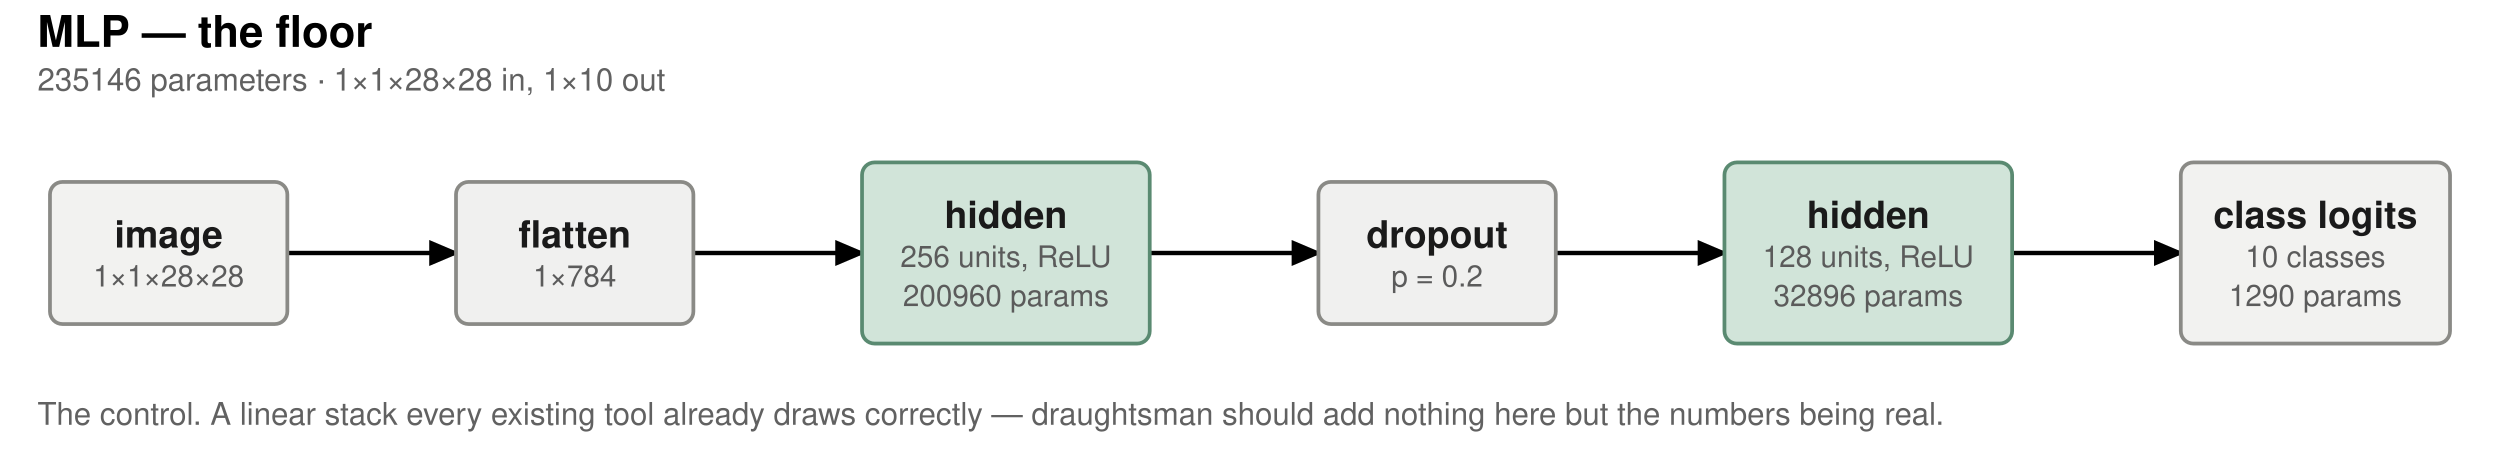
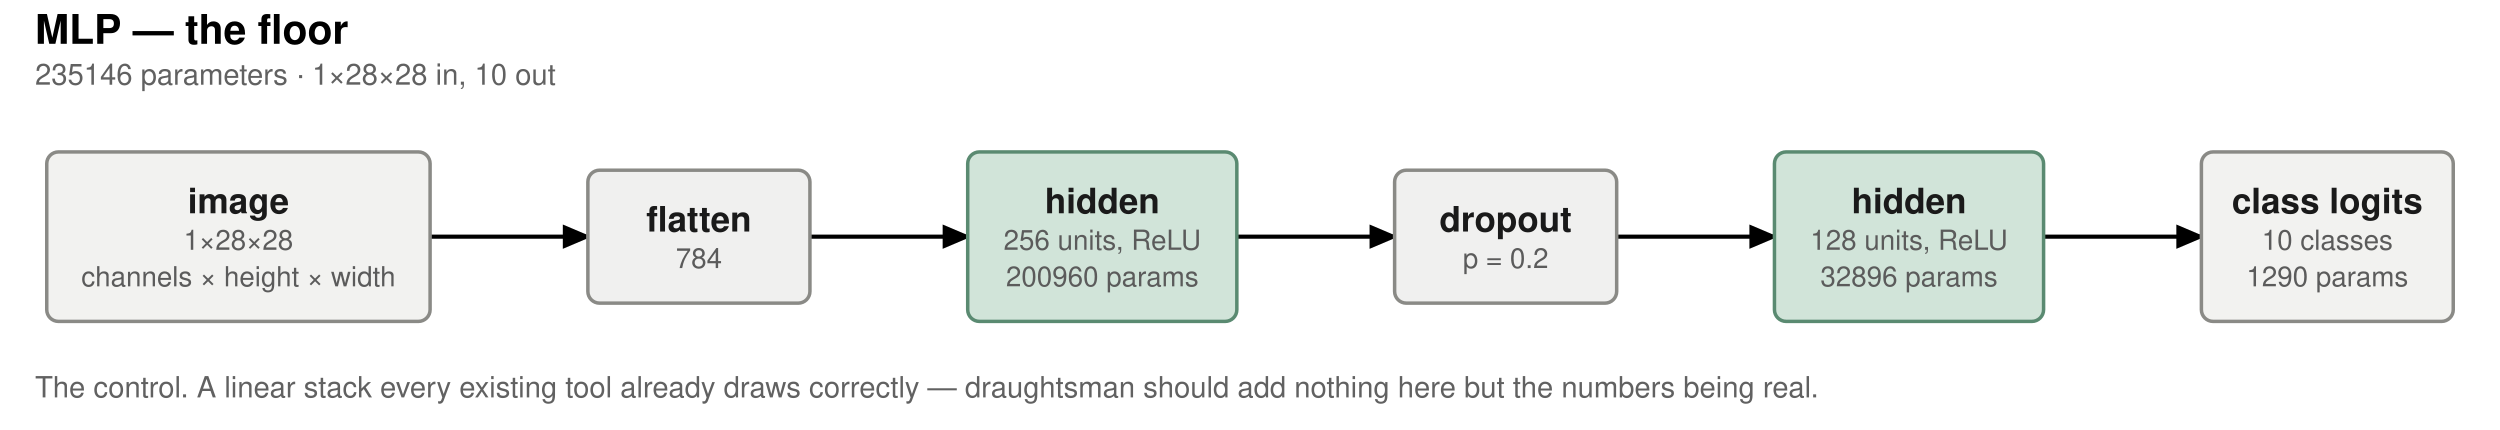
- <svg xmlns="http://www.w3.org/2000/svg" class="draughtsman" role="img" aria-label="MLP — the floor" viewBox="0 0 800.43 147" width="800.43" height="147">
+ <svg xmlns="http://www.w3.org/2000/svg" class="draughtsman" role="img" aria-label="MLP — the floor" viewBox="0 0 855.63 147" width="855.63" height="147">
  <defs>
    <marker id="ds-arrow" viewBox="0 0 8 8" refX="7" refY="4" markerWidth="7" markerHeight="7" orient="auto-start-reverse">
      <path d="M0 0.6 L8 4 L0 7.4 Z" style="fill:currentColor" />
    </marker>
  </defs>
  <text class="ds-title" x="12" y="15" style="font-family:Helvetica Neue, Helvetica, Arial, sans-serif;font-size:14px;font-weight:600;fill:currentColor">MLP — the floor</text>
-   <text class="ds-subtitle" x="12" y="29" style="font-family:Helvetica Neue, Helvetica, Arial, sans-serif;font-size:10px;fill:currentColor;opacity:0.62">235146 parameters · 1×1×28×28 in, 1×10 out</text>
+   <text class="ds-subtitle" x="12" y="29" style="font-family:Helvetica Neue, Helvetica, Arial, sans-serif;font-size:10px;fill:currentColor;opacity:0.62">235146 parameters · 1×28×28 in, 10 out</text>
  <g class="ds-body" transform="translate(0 36)">
-     <path class="ds-edge ds-edge-solid" data-from="pixels" data-to="flatten" d="M92 45 C119 45 119 45 146 45" style="fill:none;stroke:currentColor;stroke-width:1.4" marker-end="url(#ds-arrow)" />
-     <path class="ds-edge ds-edge-solid" data-from="flatten" data-to="h1" d="M222 45 C249 45 249 45 276 45" style="fill:none;stroke:currentColor;stroke-width:1.4" marker-end="url(#ds-arrow)" />
-     <path class="ds-edge ds-edge-solid" data-from="h1" data-to="drop" d="M368.12 45 C395.12 45 395.12 45 422.12 45" style="fill:none;stroke:currentColor;stroke-width:1.4" marker-end="url(#ds-arrow)" />
-     <path class="ds-edge ds-edge-solid" data-from="drop" data-to="h2" d="M498.12 45 C525.12 45 525.12 45 552.12 45" style="fill:none;stroke:currentColor;stroke-width:1.4" marker-end="url(#ds-arrow)" />
-     <path class="ds-edge ds-edge-solid" data-from="h2" data-to="logits" d="M644.23 45 C671.23 45 671.23 45 698.23 45" style="fill:none;stroke:currentColor;stroke-width:1.4" marker-end="url(#ds-arrow)" />
+     <path class="ds-edge ds-edge-solid" data-from="pixels" data-to="flatten" d="M147.2 45 C174.2 45 174.2 45 201.2 45" style="fill:none;stroke:currentColor;stroke-width:1.4" marker-end="url(#ds-arrow)" />
+     <path class="ds-edge ds-edge-solid" data-from="flatten" data-to="h1" d="M277.2 45 C304.2 45 304.2 45 331.2 45" style="fill:none;stroke:currentColor;stroke-width:1.4" marker-end="url(#ds-arrow)" />
+     <path class="ds-edge ds-edge-solid" data-from="h1" data-to="drop" d="M423.31 45 C450.31 45 450.31 45 477.31 45" style="fill:none;stroke:currentColor;stroke-width:1.4" marker-end="url(#ds-arrow)" />
+     <path class="ds-edge ds-edge-solid" data-from="drop" data-to="h2" d="M553.31 45 C580.31 45 580.31 45 607.31 45" style="fill:none;stroke:currentColor;stroke-width:1.4" marker-end="url(#ds-arrow)" />
+     <path class="ds-edge ds-edge-solid" data-from="h2" data-to="logits" d="M699.43 45 C726.43 45 726.43 45 753.43 45" style="fill:none;stroke:currentColor;stroke-width:1.4" marker-end="url(#ds-arrow)" />
    <g class="ds-stage ds-kind-input" data-stage="pixels">
-       <rect x="16" y="22.25" width="76" height="45.5" rx="4" style="fill:#f2f2f0;stroke:#8a8a86;stroke-width:1.2" />
-       <text x="54" y="43.25" text-anchor="middle" style="font-family:Helvetica Neue, Helvetica, Arial, sans-serif;font-size:12.0px;font-weight:600;fill:#1a1a1a">image</text>
-       <text x="54" y="55.75" text-anchor="middle" style="font-family:Helvetica Neue, Helvetica, Arial, sans-serif;font-size:9.5px;fill:#5b5b5b">1×1×28×28</text>
+       <rect x="16" y="16" width="131.2" height="58" rx="4" style="fill:#f2f2f0;stroke:#8a8a86;stroke-width:1.2" />
+       <text x="81.6" y="37" text-anchor="middle" style="font-family:Helvetica Neue, Helvetica, Arial, sans-serif;font-size:12.0px;font-weight:600;fill:#1a1a1a">image</text>
+       <text x="81.6" y="49.5" text-anchor="middle" style="font-family:Helvetica Neue, Helvetica, Arial, sans-serif;font-size:9.5px;fill:#5b5b5b">1×28×28</text>
+       <text x="81.6" y="62" text-anchor="middle" style="font-family:Helvetica Neue, Helvetica, Arial, sans-serif;font-size:9.5px;fill:#5b5b5b">channels × height × width</text>
    </g>
    <g class="ds-stage ds-kind-op" data-stage="flatten">
-       <rect x="146" y="22.25" width="76" height="45.5" rx="4" style="fill:#f0f0ef;stroke:#8a8a86;stroke-width:1.2" />
-       <text x="184" y="43.25" text-anchor="middle" style="font-family:Helvetica Neue, Helvetica, Arial, sans-serif;font-size:12.0px;font-weight:600;fill:#1a1a1a">flatten</text>
-       <text x="184" y="55.75" text-anchor="middle" style="font-family:Helvetica Neue, Helvetica, Arial, sans-serif;font-size:9.5px;fill:#5b5b5b">1×784</text>
+       <rect x="201.2" y="22.25" width="76" height="45.5" rx="4" style="fill:#f0f0ef;stroke:#8a8a86;stroke-width:1.2" />
+       <text x="239.2" y="43.25" text-anchor="middle" style="font-family:Helvetica Neue, Helvetica, Arial, sans-serif;font-size:12.0px;font-weight:600;fill:#1a1a1a">flatten</text>
+       <text x="239.2" y="55.75" text-anchor="middle" style="font-family:Helvetica Neue, Helvetica, Arial, sans-serif;font-size:9.5px;fill:#5b5b5b">784</text>
    </g>
    <g class="ds-stage ds-kind-stack" data-stage="h1">
-       <rect x="276" y="16" width="92.11" height="58" rx="4" style="fill:#d1e4d9;stroke:#5a8a71;stroke-width:1.2" />
-       <text x="322.06" y="37" text-anchor="middle" style="font-family:Helvetica Neue, Helvetica, Arial, sans-serif;font-size:12.0px;font-weight:600;fill:#1a1a1a">hidden</text>
-       <text x="322.06" y="49.5" text-anchor="middle" style="font-family:Helvetica Neue, Helvetica, Arial, sans-serif;font-size:9.5px;fill:#5b5b5b">256 units, ReLU</text>
-       <text x="322.06" y="62" text-anchor="middle" style="font-family:Helvetica Neue, Helvetica, Arial, sans-serif;font-size:9.5px;fill:#5b5b5b">200960 params</text>
+       <rect x="331.2" y="16" width="92.11" height="58" rx="4" style="fill:#d1e4d9;stroke:#5a8a71;stroke-width:1.2" />
+       <text x="377.26" y="37" text-anchor="middle" style="font-family:Helvetica Neue, Helvetica, Arial, sans-serif;font-size:12.0px;font-weight:600;fill:#1a1a1a">hidden</text>
+       <text x="377.26" y="49.5" text-anchor="middle" style="font-family:Helvetica Neue, Helvetica, Arial, sans-serif;font-size:9.5px;fill:#5b5b5b">256 units, ReLU</text>
+       <text x="377.26" y="62" text-anchor="middle" style="font-family:Helvetica Neue, Helvetica, Arial, sans-serif;font-size:9.5px;fill:#5b5b5b">200960 params</text>
    </g>
    <g class="ds-stage ds-kind-op" data-stage="drop">
-       <rect x="422.12" y="22.25" width="76" height="45.5" rx="4" style="fill:#f0f0ef;stroke:#8a8a86;stroke-width:1.2" />
-       <text x="460.12" y="43.25" text-anchor="middle" style="font-family:Helvetica Neue, Helvetica, Arial, sans-serif;font-size:12.0px;font-weight:600;fill:#1a1a1a">dropout</text>
-       <text x="460.12" y="55.75" text-anchor="middle" style="font-family:Helvetica Neue, Helvetica, Arial, sans-serif;font-size:9.5px;fill:#5b5b5b">p = 0.2</text>
+       <rect x="477.31" y="22.25" width="76" height="45.5" rx="4" style="fill:#f0f0ef;stroke:#8a8a86;stroke-width:1.2" />
+       <text x="515.31" y="43.25" text-anchor="middle" style="font-family:Helvetica Neue, Helvetica, Arial, sans-serif;font-size:12.0px;font-weight:600;fill:#1a1a1a">dropout</text>
+       <text x="515.31" y="55.75" text-anchor="middle" style="font-family:Helvetica Neue, Helvetica, Arial, sans-serif;font-size:9.5px;fill:#5b5b5b">p = 0.2</text>
    </g>
    <g class="ds-stage ds-kind-stack" data-stage="h2">
-       <rect x="552.12" y="16" width="92.11" height="58" rx="4" style="fill:#d1e4d9;stroke:#5a8a71;stroke-width:1.2" />
-       <text x="598.17" y="37" text-anchor="middle" style="font-family:Helvetica Neue, Helvetica, Arial, sans-serif;font-size:12.0px;font-weight:600;fill:#1a1a1a">hidden</text>
-       <text x="598.17" y="49.5" text-anchor="middle" style="font-family:Helvetica Neue, Helvetica, Arial, sans-serif;font-size:9.5px;fill:#5b5b5b">128 units, ReLU</text>
-       <text x="598.17" y="62" text-anchor="middle" style="font-family:Helvetica Neue, Helvetica, Arial, sans-serif;font-size:9.5px;fill:#5b5b5b">32896 params</text>
+       <rect x="607.31" y="16" width="92.11" height="58" rx="4" style="fill:#d1e4d9;stroke:#5a8a71;stroke-width:1.2" />
+       <text x="653.37" y="37" text-anchor="middle" style="font-family:Helvetica Neue, Helvetica, Arial, sans-serif;font-size:12.0px;font-weight:600;fill:#1a1a1a">hidden</text>
+       <text x="653.37" y="49.5" text-anchor="middle" style="font-family:Helvetica Neue, Helvetica, Arial, sans-serif;font-size:9.5px;fill:#5b5b5b">128 units, ReLU</text>
+       <text x="653.37" y="62" text-anchor="middle" style="font-family:Helvetica Neue, Helvetica, Arial, sans-serif;font-size:9.5px;fill:#5b5b5b">32896 params</text>
    </g>
    <g class="ds-stage ds-kind-output" data-stage="logits">
-       <rect x="698.23" y="16" width="86.2" height="58" rx="4" style="fill:#f2f2f0;stroke:#8a8a86;stroke-width:1.2" />
-       <text x="741.33" y="37" text-anchor="middle" style="font-family:Helvetica Neue, Helvetica, Arial, sans-serif;font-size:12.0px;font-weight:600;fill:#1a1a1a">class logits</text>
-       <text x="741.33" y="49.5" text-anchor="middle" style="font-family:Helvetica Neue, Helvetica, Arial, sans-serif;font-size:9.5px;fill:#5b5b5b">10 classes</text>
-       <text x="741.33" y="62" text-anchor="middle" style="font-family:Helvetica Neue, Helvetica, Arial, sans-serif;font-size:9.5px;fill:#5b5b5b">1290 params</text>
+       <rect x="753.43" y="16" width="86.2" height="58" rx="4" style="fill:#f2f2f0;stroke:#8a8a86;stroke-width:1.2" />
+       <text x="796.53" y="37" text-anchor="middle" style="font-family:Helvetica Neue, Helvetica, Arial, sans-serif;font-size:12.0px;font-weight:600;fill:#1a1a1a">class logits</text>
+       <text x="796.53" y="49.5" text-anchor="middle" style="font-family:Helvetica Neue, Helvetica, Arial, sans-serif;font-size:9.5px;fill:#5b5b5b">10 classes</text>
+       <text x="796.53" y="62" text-anchor="middle" style="font-family:Helvetica Neue, Helvetica, Arial, sans-serif;font-size:9.5px;fill:#5b5b5b">1290 params</text>
    </g>
  </g>
  <text class="ds-caption" x="12" y="136" style="font-family:Helvetica Neue, Helvetica, Arial, sans-serif;font-size:10.0px;fill:currentColor;opacity:0.62">The control. A linear stack every existing tool already draws correctly — draughtsman should add nothing here but the numbers being real.</text>
</svg>
